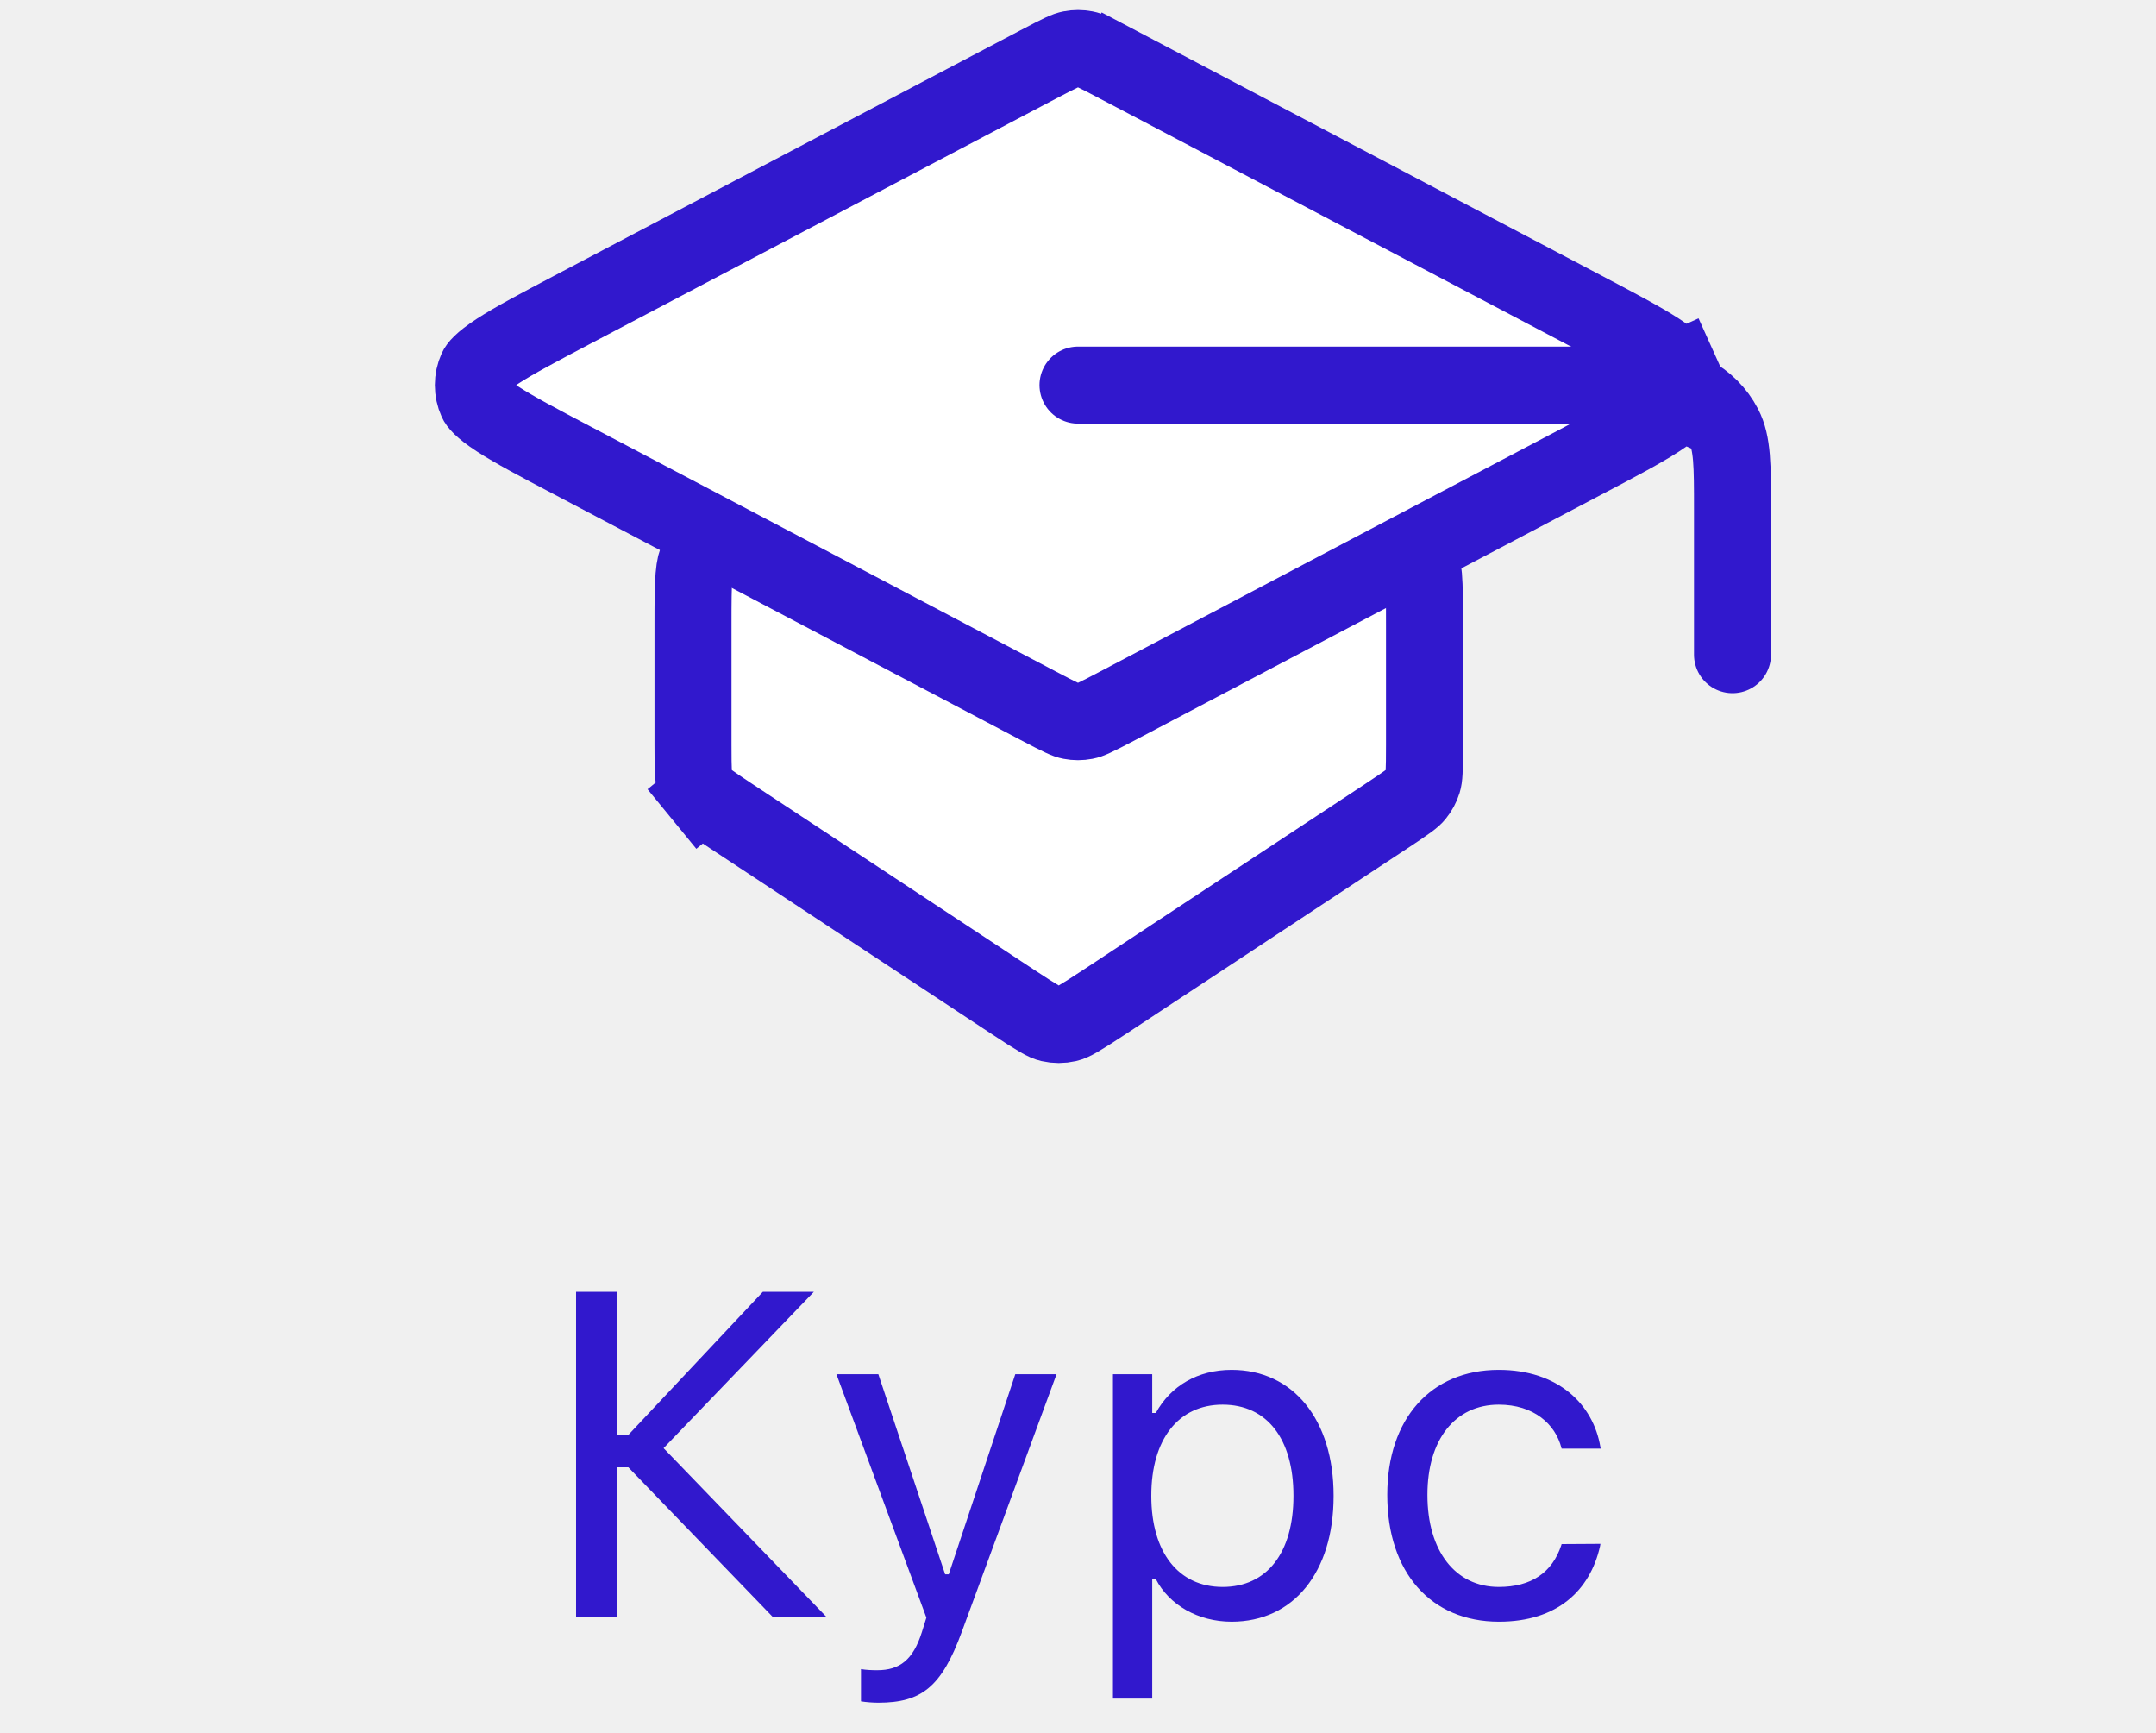
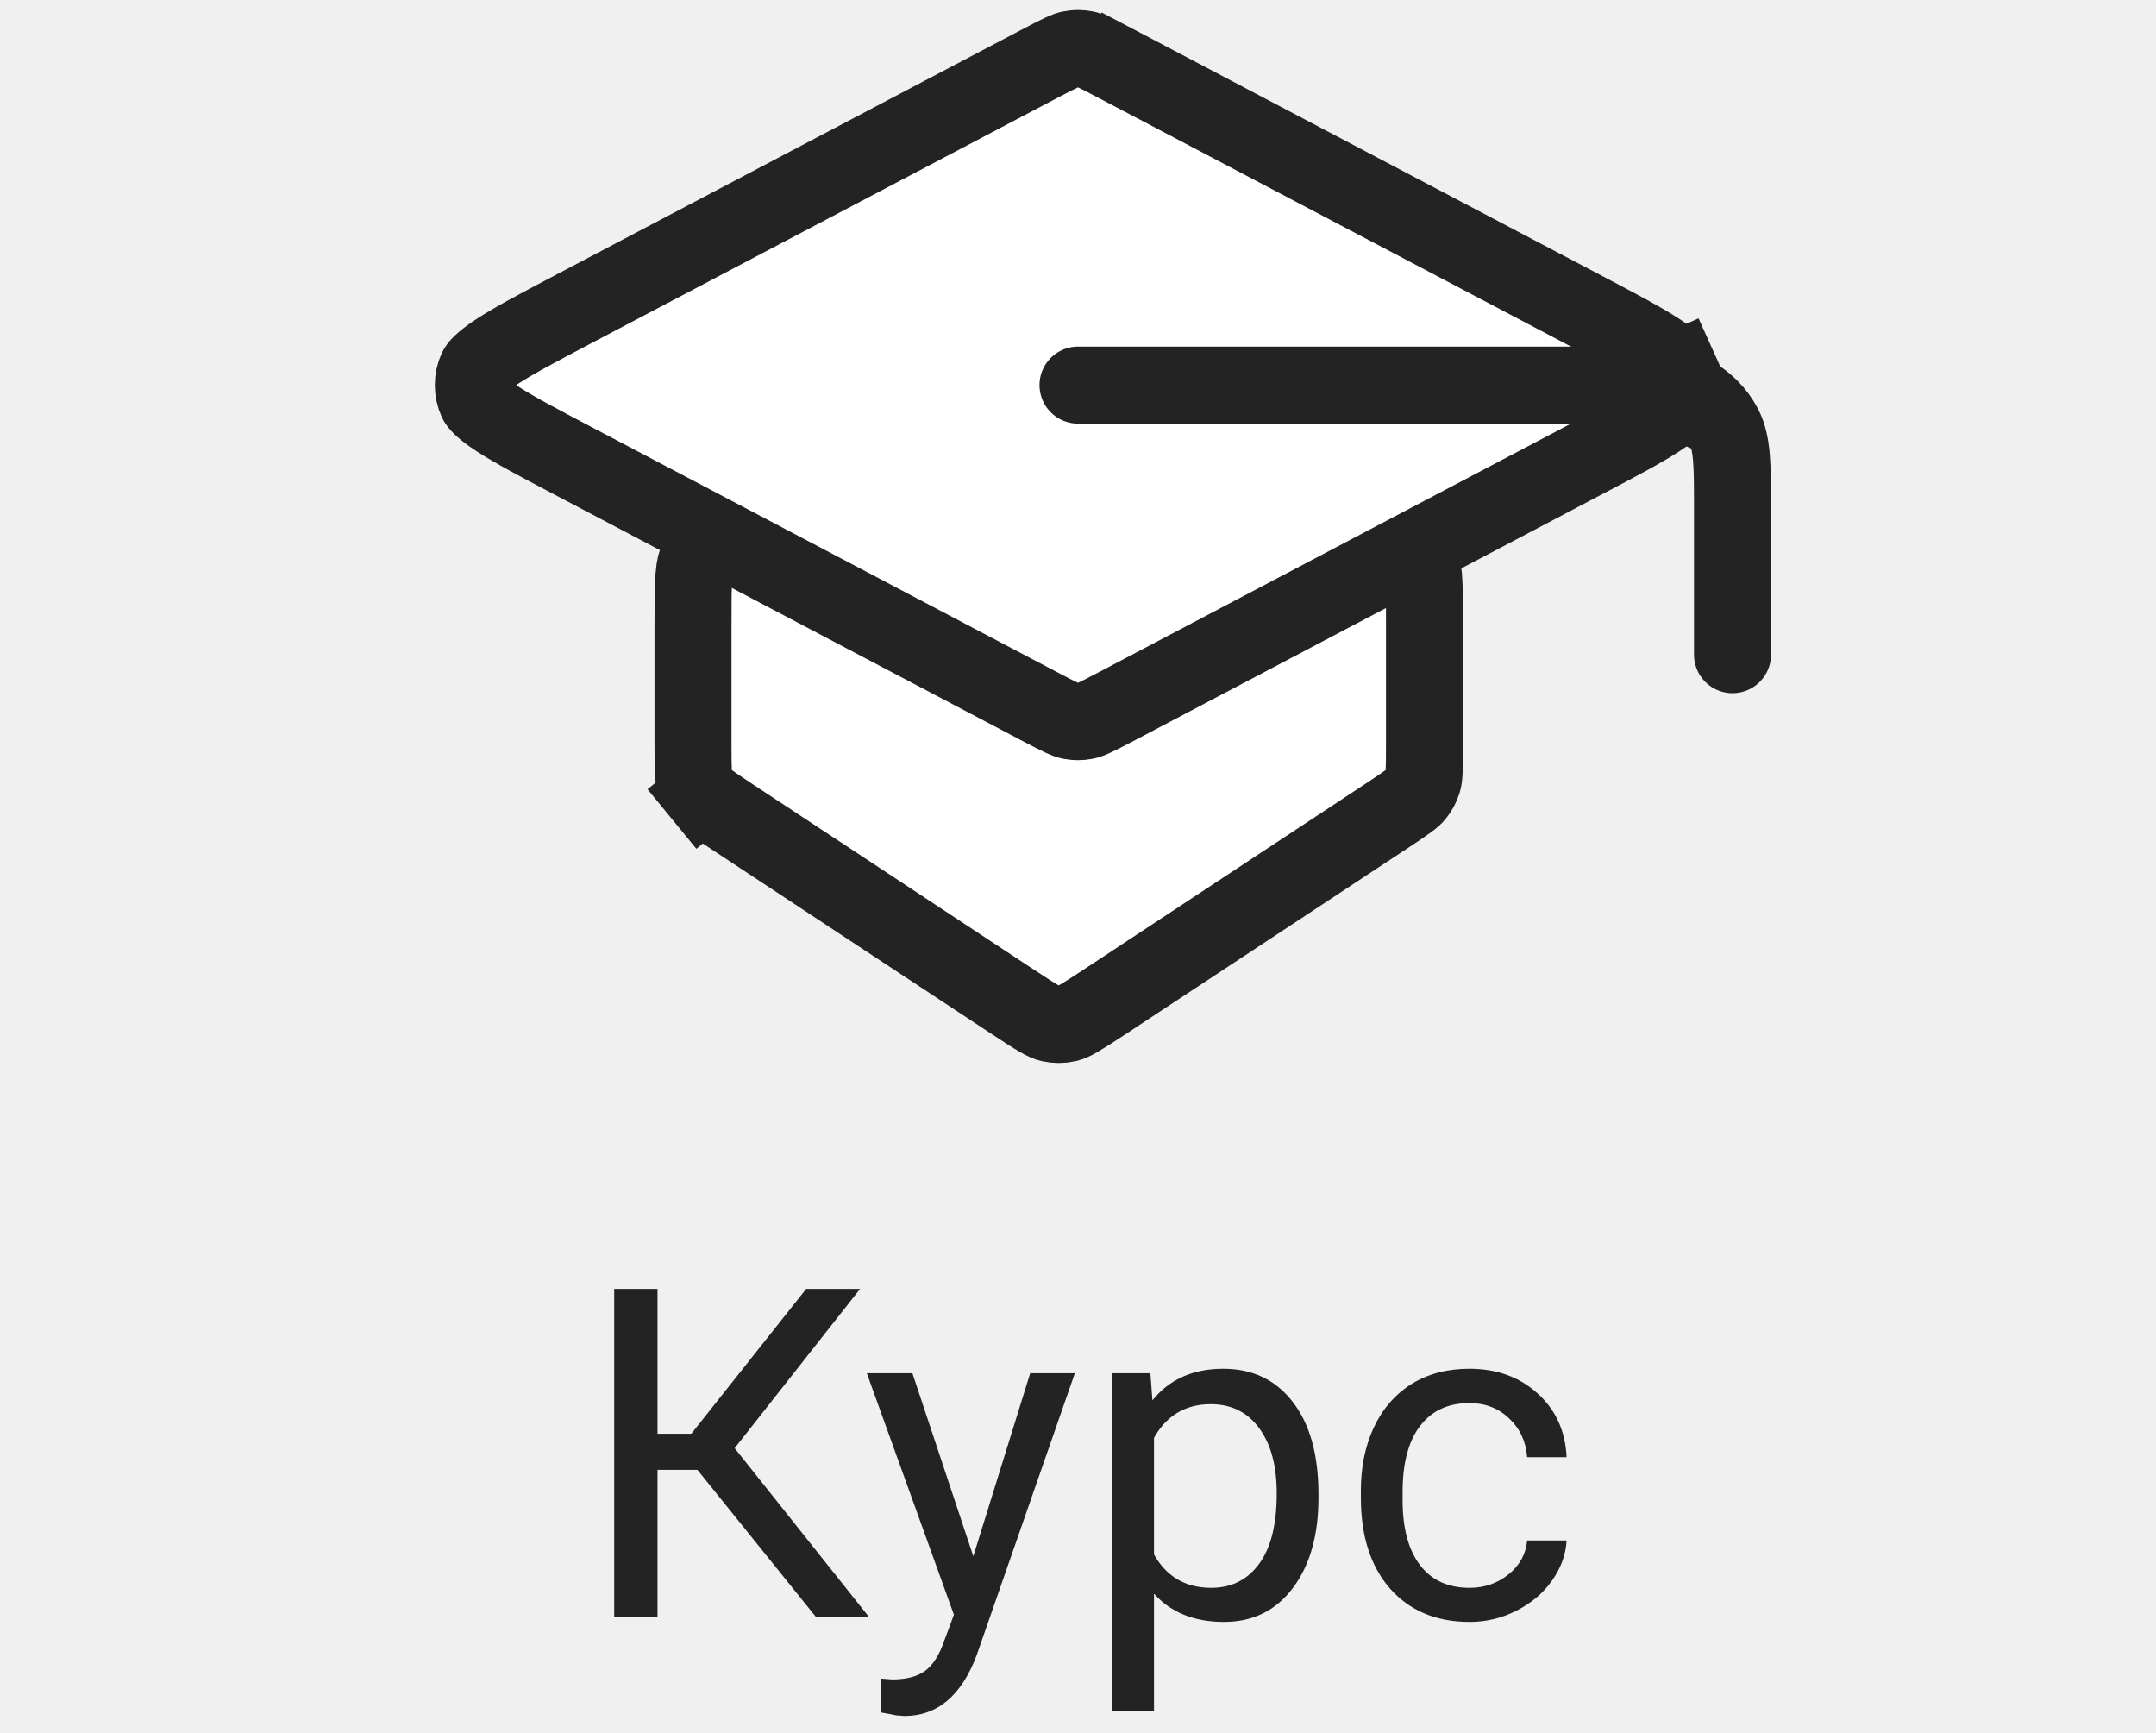
<svg xmlns="http://www.w3.org/2000/svg" width="56" height="45" viewBox="0 0 56 45" fill="none">
-   <path d="M16.018 42V38.103H16.322L20.084 42H21.479L17.236 37.605L21.139 33.545H19.814L16.322 37.26H16.018V33.545H14.963V42H16.018ZM22.814 44.215C23.934 44.215 24.455 43.805 24.977 42.387L27.443 35.684H26.371L24.643 40.881H24.549L22.814 35.684H21.725L24.062 42.006L23.945 42.381C23.717 43.107 23.365 43.371 22.785 43.371C22.645 43.371 22.486 43.365 22.363 43.342V44.18C22.504 44.203 22.68 44.215 22.814 44.215ZM28.908 44.109H29.928V41.004H30.021C30.367 41.678 31.123 42.111 31.99 42.111C33.596 42.111 34.639 40.828 34.639 38.848V38.836C34.639 36.867 33.59 35.572 31.99 35.572C31.111 35.572 30.408 35.988 30.021 36.691H29.928V35.684H28.908V44.109ZM31.756 41.209C30.607 41.209 29.904 40.307 29.904 38.848V38.836C29.904 37.377 30.607 36.475 31.756 36.475C32.91 36.475 33.596 37.365 33.596 38.836V38.848C33.596 40.318 32.91 41.209 31.756 41.209ZM38.934 42.111C40.451 42.111 41.301 41.297 41.559 40.154L41.57 40.09L40.562 40.096L40.551 40.131C40.316 40.834 39.777 41.209 38.928 41.209C37.803 41.209 37.076 40.277 37.076 38.824V38.812C37.076 37.389 37.791 36.475 38.928 36.475C39.836 36.475 40.398 36.978 40.557 37.6L40.562 37.617H41.576L41.57 37.582C41.383 36.457 40.463 35.572 38.928 35.572C37.158 35.572 36.033 36.85 36.033 38.812V38.824C36.033 40.828 37.164 42.111 38.934 42.111Z" fill="#3118CD" />
-   <path d="M18 16.22C18 15.634 18.001 15.255 18.025 14.967C18.048 14.691 18.087 14.589 18.113 14.539C18.207 14.356 18.356 14.207 18.539 14.113C18.589 14.086 18.691 14.048 18.967 14.025C19.255 14.001 19.634 14 20.22 14H34.78C35.366 14 35.745 14.001 36.033 14.025C36.309 14.048 36.411 14.086 36.461 14.113C36.644 14.207 36.792 14.356 36.887 14.539C36.913 14.589 36.952 14.691 36.975 14.967C36.999 15.255 37 15.634 37 16.22V19.343C37 20.047 36.989 20.186 36.955 20.297C36.917 20.42 36.855 20.534 36.773 20.634C36.7 20.724 36.59 20.809 36.002 21.197L28.722 25.997C28.008 26.467 27.858 26.548 27.725 26.579C27.577 26.613 27.423 26.613 27.275 26.579C27.142 26.548 26.992 26.467 26.278 25.997L18.998 21.197C18.41 20.809 18.3 20.724 18.227 20.634L17.453 21.268L18.227 20.634C18.145 20.534 18.083 20.42 18.045 20.297C18.011 20.186 18 20.047 18 19.343V16.22Z" fill="white" stroke="#3118CD" stroke-width="2" />
-   <path d="M26.966 1.674C27.576 1.353 27.7 1.299 27.812 1.278C27.936 1.254 28.064 1.254 28.188 1.278C28.299 1.299 28.424 1.353 29.034 1.674L29.5 0.789L29.034 1.674L41.12 8.035C42.025 8.512 42.64 8.837 43.071 9.117C43.511 9.403 43.598 9.546 43.617 9.589L44.529 9.178L43.617 9.589C43.735 9.85 43.735 10.15 43.617 10.411L44.529 10.822L43.617 10.411C43.598 10.454 43.511 10.597 43.071 10.883C42.64 11.163 42.025 11.488 41.12 11.964L29.034 18.326C28.424 18.647 28.299 18.701 28.188 18.722C28.064 18.746 27.936 18.746 27.812 18.722C27.7 18.701 27.576 18.647 26.966 18.326L14.88 11.964C13.975 11.488 13.36 11.163 12.929 10.883C12.489 10.597 12.402 10.454 12.383 10.411C12.265 10.15 12.265 9.85 12.383 9.589C12.402 9.546 12.489 9.403 12.929 9.117C13.36 8.837 13.975 8.512 14.88 8.035L26.966 1.674Z" fill="white" stroke="#3118CD" stroke-width="2" />
-   <path d="M28 10H41.78C42.919 10 43.489 10 43.922 10.225C44.287 10.415 44.585 10.713 44.775 11.078C45 11.511 45 12.081 45 13.22V17" stroke="#3118CD" stroke-width="2" stroke-linecap="round" />
+   <path d="M18.115 38.168H17.078V42H15.953V33.469H17.078V37.23H17.957L20.939 33.469H22.34L19.082 37.605L22.58 42H21.203L18.115 38.168ZM25.281 40.412L26.758 35.66H27.918L25.369 42.978C24.974 44.033 24.347 44.56 23.488 44.56L23.283 44.543L22.879 44.467V43.588L23.172 43.611C23.539 43.611 23.824 43.537 24.027 43.389C24.234 43.24 24.404 42.969 24.537 42.574L24.777 41.93L22.515 35.66H23.699L25.281 40.412ZM34.246 38.9C34.246 39.865 34.025 40.643 33.584 41.232C33.142 41.822 32.545 42.117 31.791 42.117C31.021 42.117 30.416 41.873 29.974 41.385V44.438H28.89V35.66H29.881L29.933 36.363C30.375 35.816 30.988 35.543 31.773 35.543C32.535 35.543 33.136 35.83 33.578 36.404C34.023 36.978 34.246 37.777 34.246 38.801V38.9ZM33.162 38.777C33.162 38.062 33.01 37.498 32.705 37.084C32.4 36.67 31.982 36.463 31.451 36.463C30.795 36.463 30.302 36.754 29.974 37.336V40.365C30.299 40.943 30.795 41.232 31.463 41.232C31.982 41.232 32.394 41.027 32.699 40.617C33.008 40.203 33.162 39.59 33.162 38.777ZM38.172 41.232C38.558 41.232 38.896 41.115 39.185 40.881C39.474 40.647 39.635 40.353 39.666 40.002H40.691C40.672 40.365 40.547 40.711 40.316 41.039C40.086 41.367 39.777 41.629 39.39 41.824C39.008 42.02 38.601 42.117 38.172 42.117C37.308 42.117 36.621 41.83 36.109 41.256C35.601 40.678 35.347 39.889 35.347 38.889V38.707C35.347 38.09 35.461 37.541 35.687 37.06C35.914 36.58 36.238 36.207 36.66 35.941C37.086 35.676 37.588 35.543 38.166 35.543C38.877 35.543 39.467 35.756 39.935 36.182C40.408 36.607 40.66 37.16 40.691 37.84H39.666C39.635 37.43 39.478 37.094 39.197 36.832C38.92 36.566 38.576 36.434 38.166 36.434C37.615 36.434 37.187 36.633 36.883 37.031C36.582 37.426 36.431 37.998 36.431 38.748V38.953C36.431 39.684 36.582 40.246 36.883 40.641C37.183 41.035 37.613 41.232 38.172 41.232Z" fill="#232323" />
+   <path d="M18 16.22C18 15.634 18 15.255 18.024 14.967C18.047 14.691 18.086 14.589 18.112 14.539C18.207 14.356 18.356 14.207 18.539 14.113C18.589 14.086 18.691 14.048 18.967 14.025C19.255 14.001 19.633 14 20.22 14H34.78C35.366 14 35.745 14.001 36.032 14.025C36.309 14.048 36.41 14.086 36.461 14.113C36.643 14.207 36.792 14.356 36.887 14.539C36.913 14.589 36.952 14.691 36.975 14.967C36.999 15.255 37 15.634 37 16.22V19.343C37 20.047 36.989 20.186 36.955 20.297C36.916 20.42 36.855 20.534 36.773 20.634C36.7 20.724 36.59 20.809 36.002 21.197L28.722 25.997C28.008 26.467 27.858 26.548 27.725 26.579C27.577 26.613 27.423 26.613 27.274 26.579C27.141 26.548 26.991 26.467 26.278 25.997L18.998 21.197C18.41 20.809 18.3 20.724 18.226 20.634L17.453 21.268L18.226 20.634C18.145 20.534 18.083 20.42 18.045 20.297C18.01 20.186 18 20.047 18 19.343V16.22Z" fill="white" stroke="#232323" stroke-width="2" />
+   <path d="M26.966 1.674C27.575 1.353 27.7 1.299 27.812 1.278C27.936 1.254 28.063 1.254 28.188 1.278C28.299 1.299 28.424 1.353 29.034 1.674L29.499 0.789L29.034 1.674L41.12 8.035C42.025 8.512 42.64 8.837 43.071 9.117C43.51 9.403 43.598 9.546 43.617 9.589L44.529 9.178L43.617 9.589C43.735 9.85 43.735 10.15 43.617 10.411L44.529 10.822L43.617 10.411C43.598 10.454 43.51 10.597 43.071 10.883C42.64 11.163 42.025 11.488 41.12 11.964L29.034 18.326C28.424 18.647 28.299 18.701 28.188 18.722C28.063 18.746 27.936 18.746 27.812 18.722C27.7 18.701 27.575 18.647 26.966 18.326L14.879 11.964C13.975 11.488 13.359 11.163 12.929 10.883C12.489 10.597 12.402 10.454 12.382 10.411C12.264 10.15 12.264 9.85 12.382 9.589C12.402 9.546 12.489 9.403 12.929 9.117C13.359 8.837 13.975 8.512 14.879 8.035L26.966 1.674Z" fill="white" stroke="#232323" stroke-width="2" />
+   <path d="M28 10H41.78C42.919 10 43.488 10 43.922 10.225C44.287 10.415 44.585 10.713 44.775 11.078C45 11.511 45 12.081 45 13.22V17" stroke="#232323" stroke-width="2" stroke-linecap="round" />
</svg>
